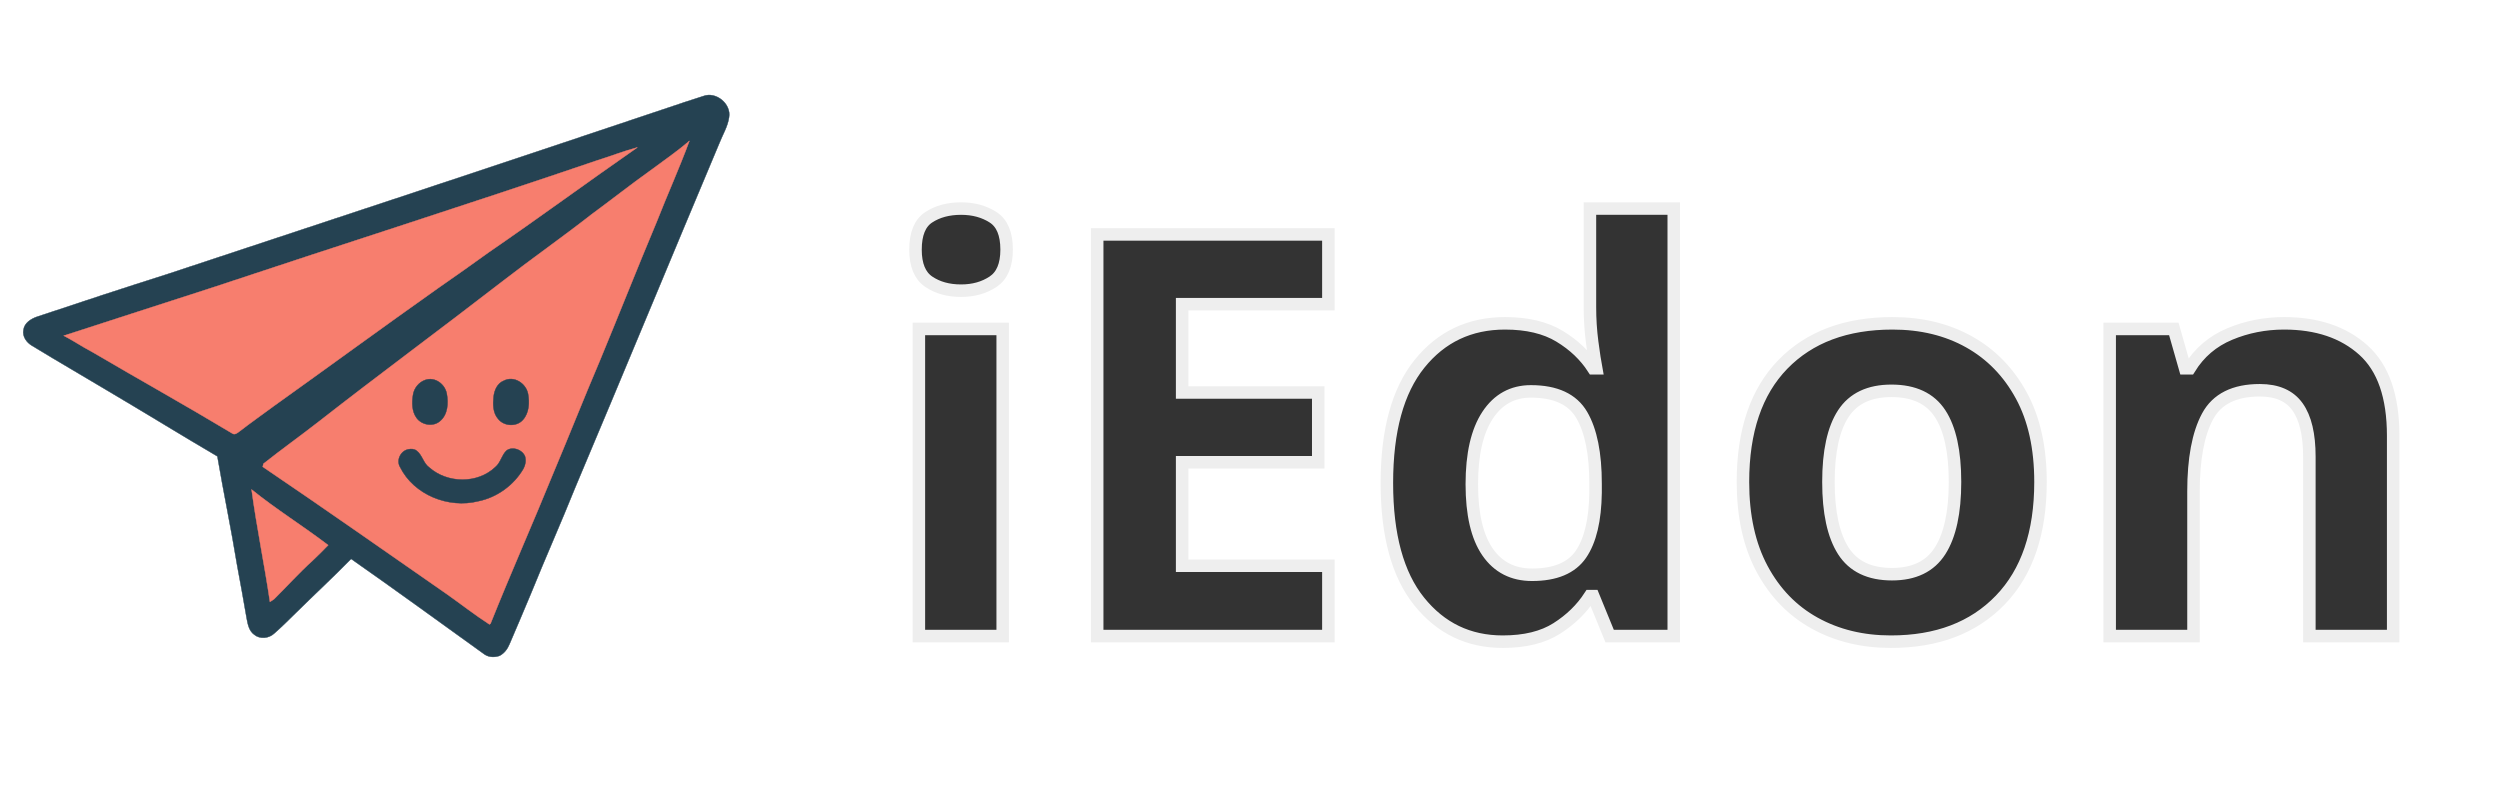
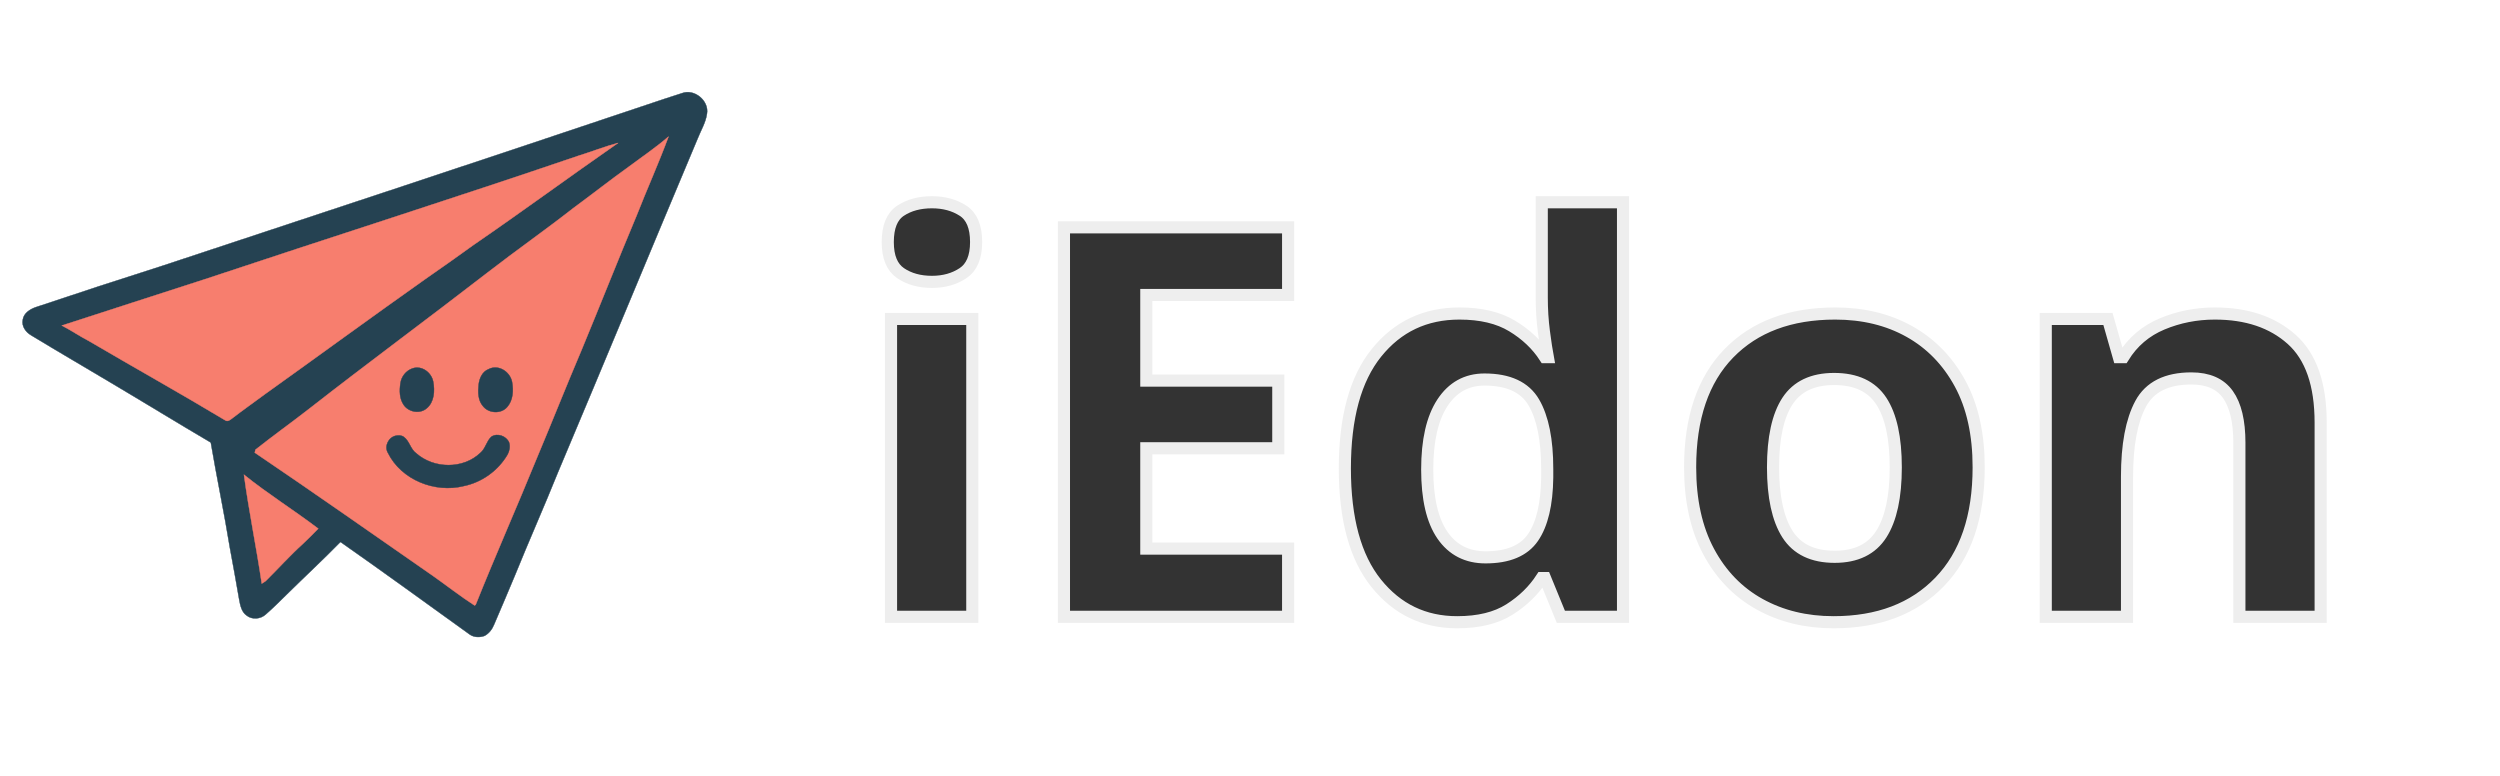
- <svg xmlns="http://www.w3.org/2000/svg" width="1600" height="512" viewBox="0 0 1600 512">
+ <svg xmlns="http://www.w3.org/2000/svg" width="1650" height="512" viewBox="0 0 1650 512">
  <g id="logo" transform="translate(0,0) scale(1,1)">
    <path d="M 0.00 0.00 L 512.00 0.00 L 512.00 512.00 L 0.00 512.00 L 0.00 0.00 Z" fill="transparent" opacity="1.00" stroke="transparent" stroke-width="0.25" />
    <path d="M 428.03 68.79 C 435.36 66.30 442.71 63.88 450.09 61.53 C 458.23 58.36 468.11 66.49 466.58 75.10 C 465.77 80.94 462.56 86.08 460.43 91.50 C 429.59 164.78 399.26 238.26 368.34 311.51 C 359.13 334.39 349.10 356.93 339.84 379.79 C 335.27 390.58 330.80 401.40 326.12 412.15 C 324.88 415.23 322.79 418.08 319.80 419.66 C 316.71 420.81 312.96 420.73 310.17 418.85 C 281.72 398.41 253.40 377.76 224.70 357.68 C 213.18 369.46 201.04 380.68 189.31 392.27 C 184.74 396.74 180.24 401.29 175.42 405.48 C 172.01 408.64 166.33 409.19 162.68 406.15 C 159.37 403.78 158.58 399.51 157.88 395.78 C 156.00 384.44 153.82 373.15 151.78 361.84 C 147.98 338.50 143.09 315.36 139.13 292.06 C 117.01 279.08 95.19 265.63 73.13 252.57 C 55.64 242.09 37.98 231.90 20.57 221.30 C 17.01 219.23 14.15 215.33 15.04 211.02 C 15.66 206.70 19.72 204.15 23.49 202.79 C 51.44 193.43 79.45 184.24 107.54 175.32 C 214.44 140.00 321.31 104.63 428.03 68.79 Z" fill="#254252" opacity="1.00" stroke="#254252" stroke-width="0.25" />
    <path d="M 415.59 109.61 C 424.19 103.19 433.12 97.17 441.24 90.13 C 434.74 107.69 427.03 124.77 420.19 142.20 C 407.83 171.65 396.11 201.37 383.88 230.87 C 373.81 254.51 364.37 278.42 354.40 302.10 C 341.18 334.57 326.93 366.63 313.92 399.18 C 313.74 399.28 313.38 399.49 313.21 399.59 C 303.82 393.51 295.01 386.59 285.87 380.15 C 246.70 352.91 207.65 325.50 168.15 298.75 C 168.26 298.26 168.48 297.28 168.60 296.79 C 180.21 287.57 192.29 278.97 203.99 269.85 C 242.95 239.39 282.79 210.08 321.90 179.81 C 340.53 165.36 359.86 151.86 378.43 137.33 C 390.88 128.18 403.02 118.61 415.59 109.61 Z" fill="#f77e6e" opacity="1.00" stroke="#f77e6e" stroke-width="0.25" />
    <path d="M 381.72 102.83 C 390.51 100.11 399.07 96.70 407.96 94.33 C 376.02 116.54 344.68 139.59 312.60 161.61 C 301.94 169.28 291.25 176.88 280.45 184.35 C 245.11 209.33 210.19 234.90 174.98 260.06 C 167.71 265.45 160.30 270.64 153.14 276.18 C 151.89 277.13 150.26 278.53 148.66 277.39 C 118.94 259.55 88.65 242.66 58.76 225.11 C 52.64 221.92 46.94 218.01 40.80 214.85 C 72.22 204.57 103.74 194.56 135.18 184.31 C 217.29 156.94 299.80 130.77 381.72 102.83 Z" fill="#f77e6e" opacity="1.00" stroke="#f77e6e" stroke-width="0.25" />
    <path d="M 272.17 243.18 C 278.35 240.99 284.80 245.83 285.92 251.94 C 287.03 257.94 286.66 265.36 281.56 269.53 C 277.17 273.36 269.83 272.04 266.55 267.39 C 263.56 263.22 263.56 257.71 264.32 252.84 C 264.91 248.49 268.03 244.62 272.17 243.18 Z" fill="#254252" opacity="1.00" stroke="#254252" stroke-width="0.25" />
    <path d="M 322.48 243.65 C 328.94 240.28 336.58 245.31 337.93 251.97 C 338.94 257.63 338.70 264.21 334.66 268.71 C 330.61 273.33 322.58 272.88 318.82 268.12 C 315.41 264.26 315.40 258.74 315.92 253.91 C 316.35 249.75 318.31 245.24 322.48 243.65 Z" fill="#254252" opacity="1.00" stroke="#254252" stroke-width="0.25" />
    <path d="M 261.42 287.54 C 263.15 287.21 265.14 287.27 266.59 288.43 C 270.33 291.20 270.90 296.49 274.75 299.20 C 286.35 309.47 305.70 309.74 317.03 298.91 C 320.45 296.09 321.04 291.22 324.27 288.27 C 328.19 285.55 334.22 287.75 336.00 292.05 C 336.78 294.68 336.30 297.59 334.98 299.97 C 328.81 310.55 318.08 318.34 306.05 320.78 C 287.07 325.55 264.82 316.71 256.02 298.85 C 253.42 294.46 256.50 288.42 261.42 287.54 Z" fill="#254252" opacity="1.00" stroke="#254252" stroke-width="0.25" />
    <path d="M 161.01 313.29 C 176.74 325.99 193.97 336.67 210.04 348.90 C 206.75 352.32 203.37 355.65 199.92 358.92 C 191.34 366.67 183.62 375.31 175.40 383.43 C 174.57 384.08 173.65 384.61 172.76 385.17 C 169.23 361.15 164.25 337.36 161.01 313.29 Z" fill="#f77e6e" opacity="1.00" stroke="#f77e6e" stroke-width="0.25" />
  </g>
  <text x="560" y="280" font-family="sans-serif" font-size="360" font-weight="bold" fill="#333" stroke="#eee" stroke-width="8" paint-order="fill" style="dominant-baseline: middle;">
    iEdon
  </text>
</svg>
